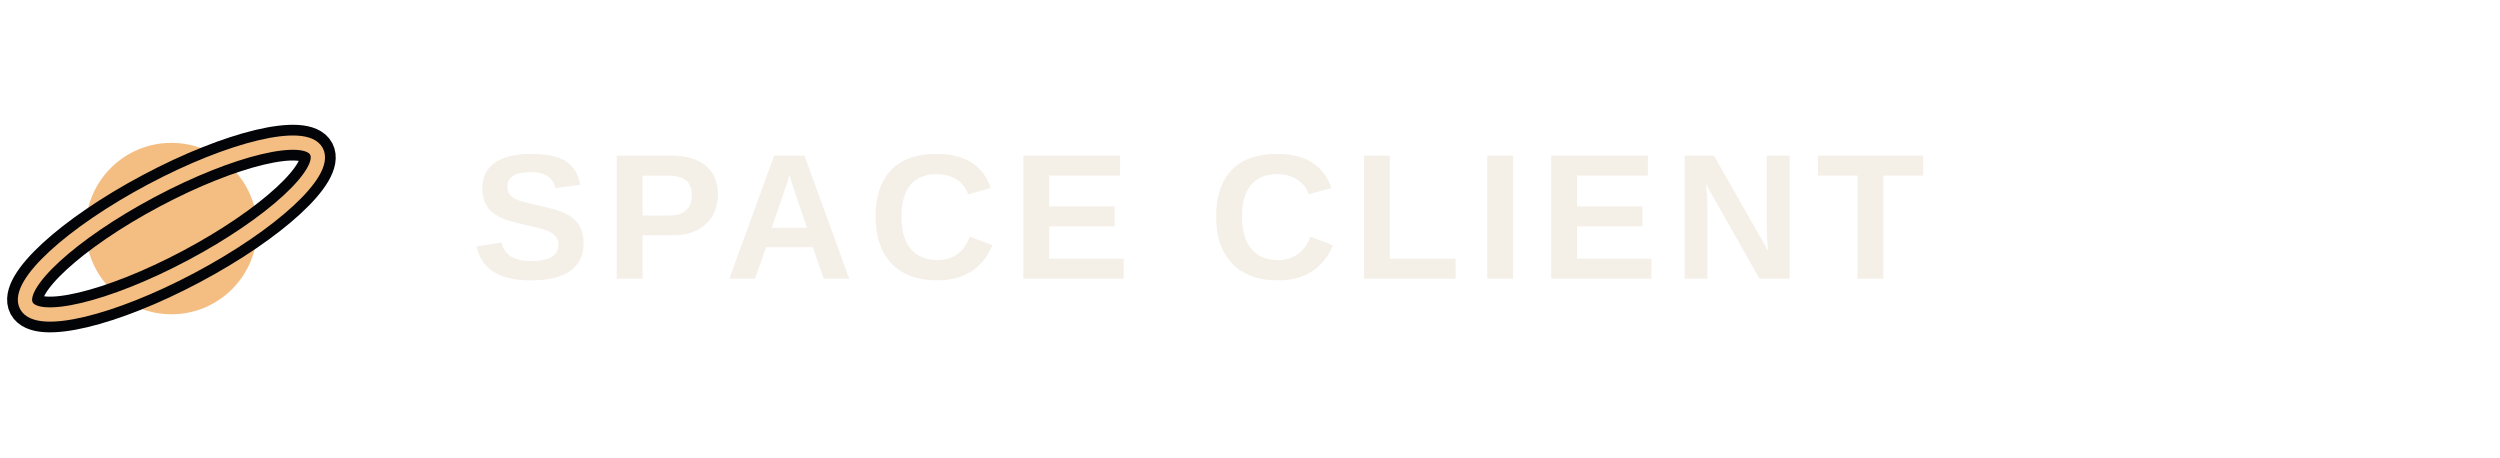
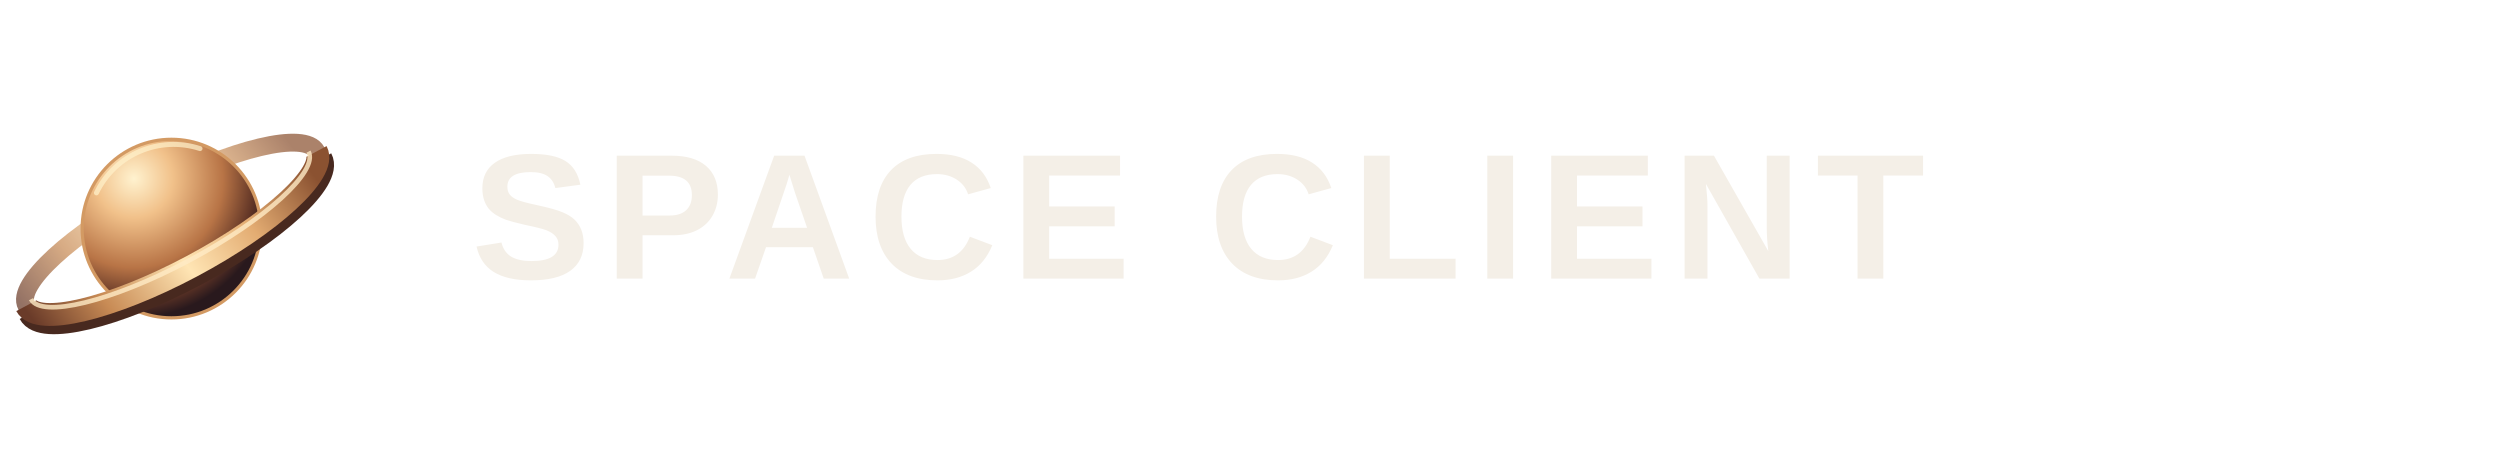
<svg xmlns="http://www.w3.org/2000/svg" viewBox="0 0 350 64" role="img" aria-labelledby="title">
+   <style>.ringworld-flat{display:none}@media(forced-colors:active){.ringworld-rich{display:none}.ringworld-flat{display:inline;color:CanvasText}}</style>
+   <defs>
+     <radialGradient id="ringworld-sphere" cx="29%" cy="22%" r="78%">
+       <stop stop-color="#fff2cf" />
+       <stop offset=".28" stop-color="#f1c18a" />
+       <stop offset=".64" stop-color="#b87446" />
+       <stop offset=".87" stop-color="#613526" />
+       <stop offset="1" stop-color="#29191d" />
+     </radialGradient>
+     <linearGradient id="ringworld-ring" x1="1" y1="27" x2="44" y2="20" gradientUnits="userSpaceOnUse">
+       <stop stop-color="#6a3b29" />
+       <stop offset=".22" stop-color="#c88b55" />
+       <stop offset=".5" stop-color="#ffe5b4" />
+       <stop offset=".74" stop-color="#e3ac72" />
+       <stop offset="1" stop-color="#8b5231" />
+     </linearGradient>
+   </defs>
  <g transform="translate(0 8)" fill="none" color="#f4bd82">
-     <circle cx="24" cy="24" r="12" fill="currentColor" />
-     <ellipse cx="24" cy="24" rx="23" ry="6" transform="rotate(-28 24 24)" stroke="#030407" stroke-width="5" />
-     <ellipse cx="24" cy="24" rx="23" ry="6" transform="rotate(-28 24 24)" stroke="currentColor" stroke-width="2" />
+     <g class="ringworld-rich">
+       <ellipse cx="24" cy="24" rx="23" ry="6" transform="rotate(-28 24 24)" stroke="url(#ringworld-ring)" stroke-width="2.5" opacity=".72" />
+       <circle cx="24" cy="24" r="12.5" fill="url(#ringworld-sphere)" stroke="#d39a63" stroke-width=".45" />
+       <path d="M13.5 19A12 12 0 0 1 28 12.8" stroke="#fff2cc" stroke-width=".7" stroke-linecap="round" opacity=".7" />
+       <g transform="rotate(-28 24 24)">
+         <path d="M1 25.2a23 6 0 0 0 46 0" stroke="#48291f" stroke-width="3.4" />
+         <path d="M1 24a23 6 0 0 0 46 0" stroke="url(#ringworld-ring)" stroke-width="3.2" />
+         <path d="M2 23.5a22 5.6 0 0 0 44 0" stroke="#ffebc5" stroke-width=".65" opacity=".8" />
+       </g>
+     </g>
+     <g class="ringworld-flat">
+       <circle cx="24" cy="24" r="12" fill="currentColor" />
+       <ellipse cx="24" cy="24" rx="23" ry="6" transform="rotate(-28 24 24)" stroke="Canvas" stroke-width="5" />
+       <ellipse cx="24" cy="24" rx="23" ry="6" transform="rotate(-28 24 24)" stroke="currentColor" stroke-width="2" />
+     </g>
  </g>
  <text x="66" y="39" fill="#f4efe7" font-family="Segoe UI,Arial,sans-serif" font-size="25" font-weight="700" letter-spacing="2">SPACE CLIENT</text>
</svg>
